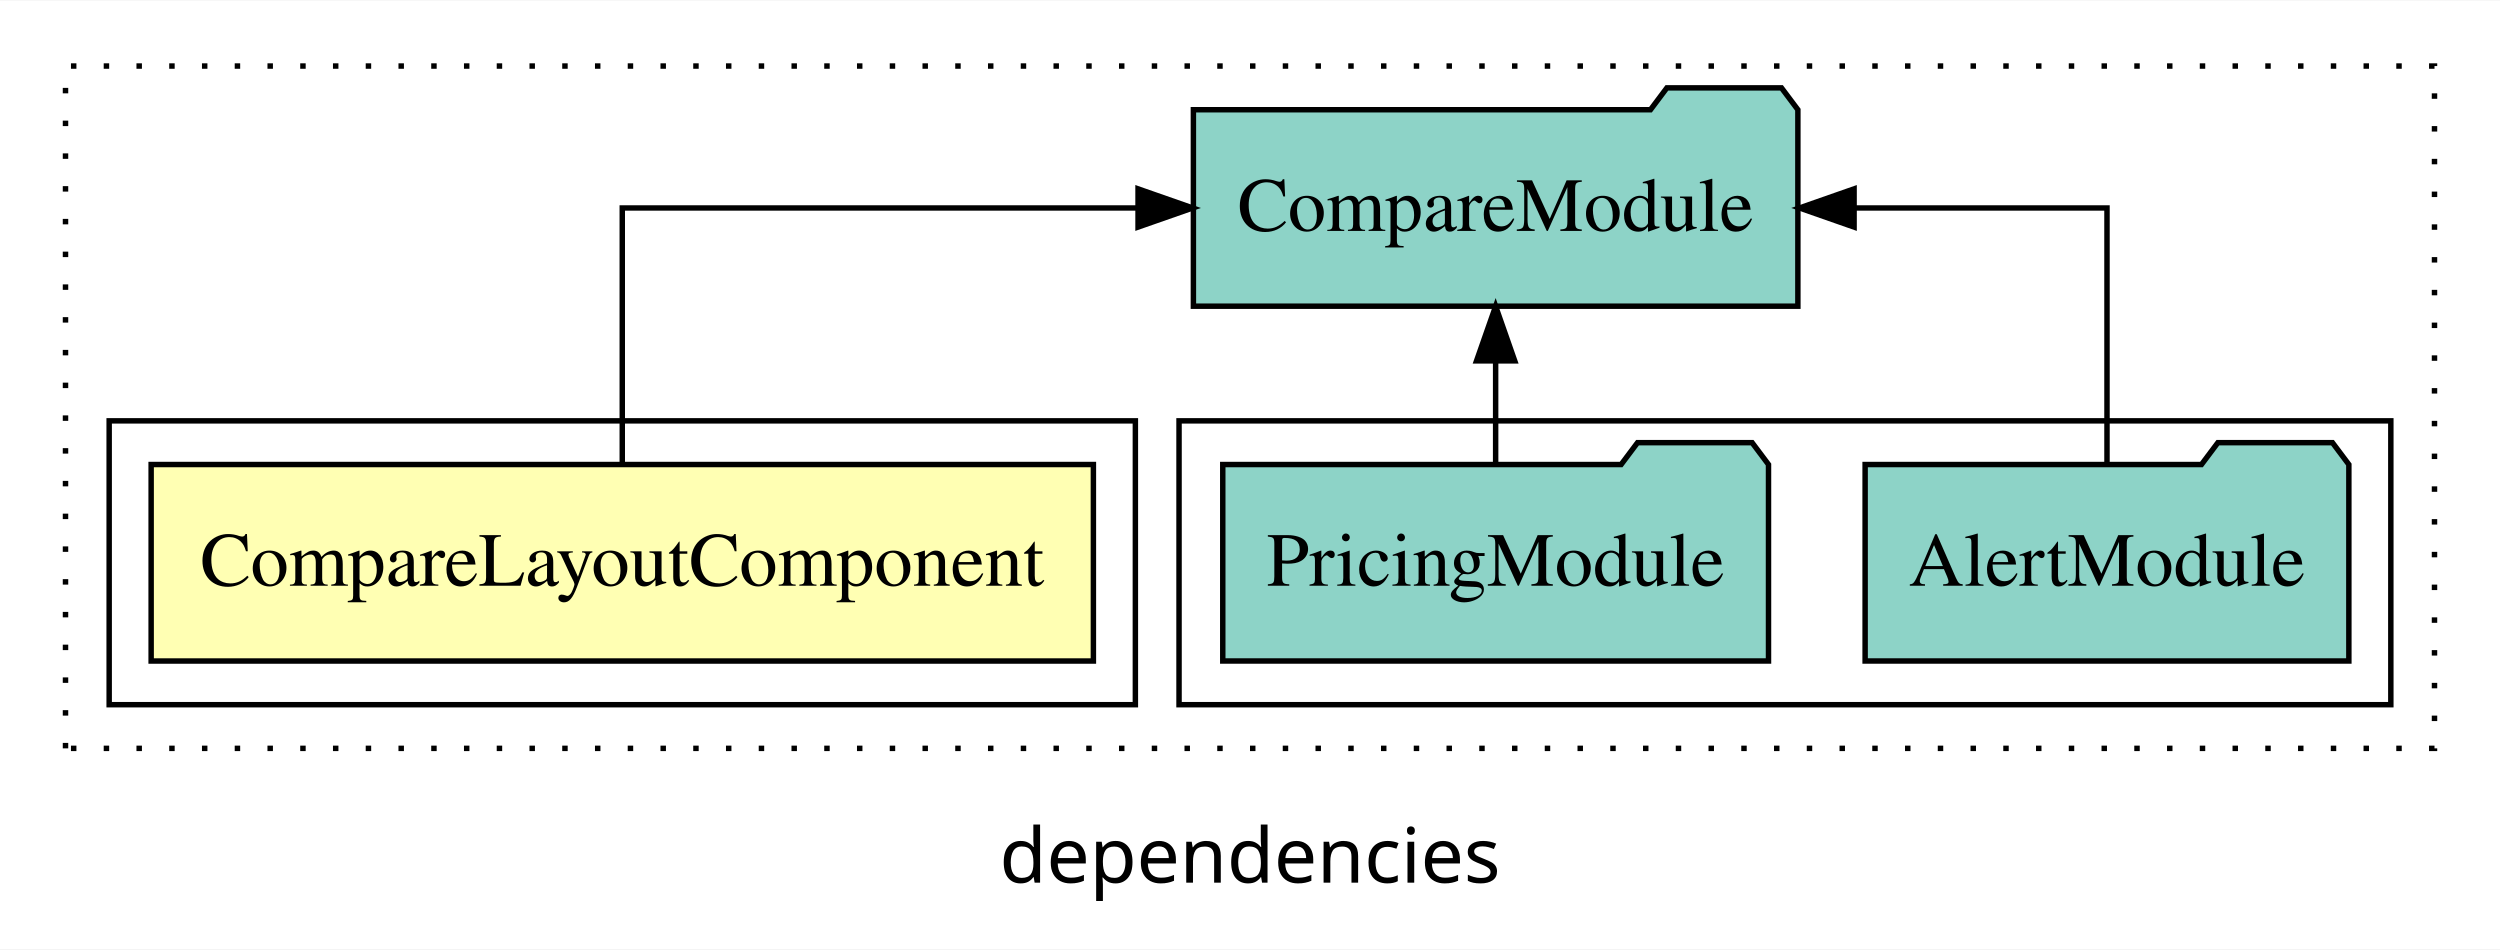
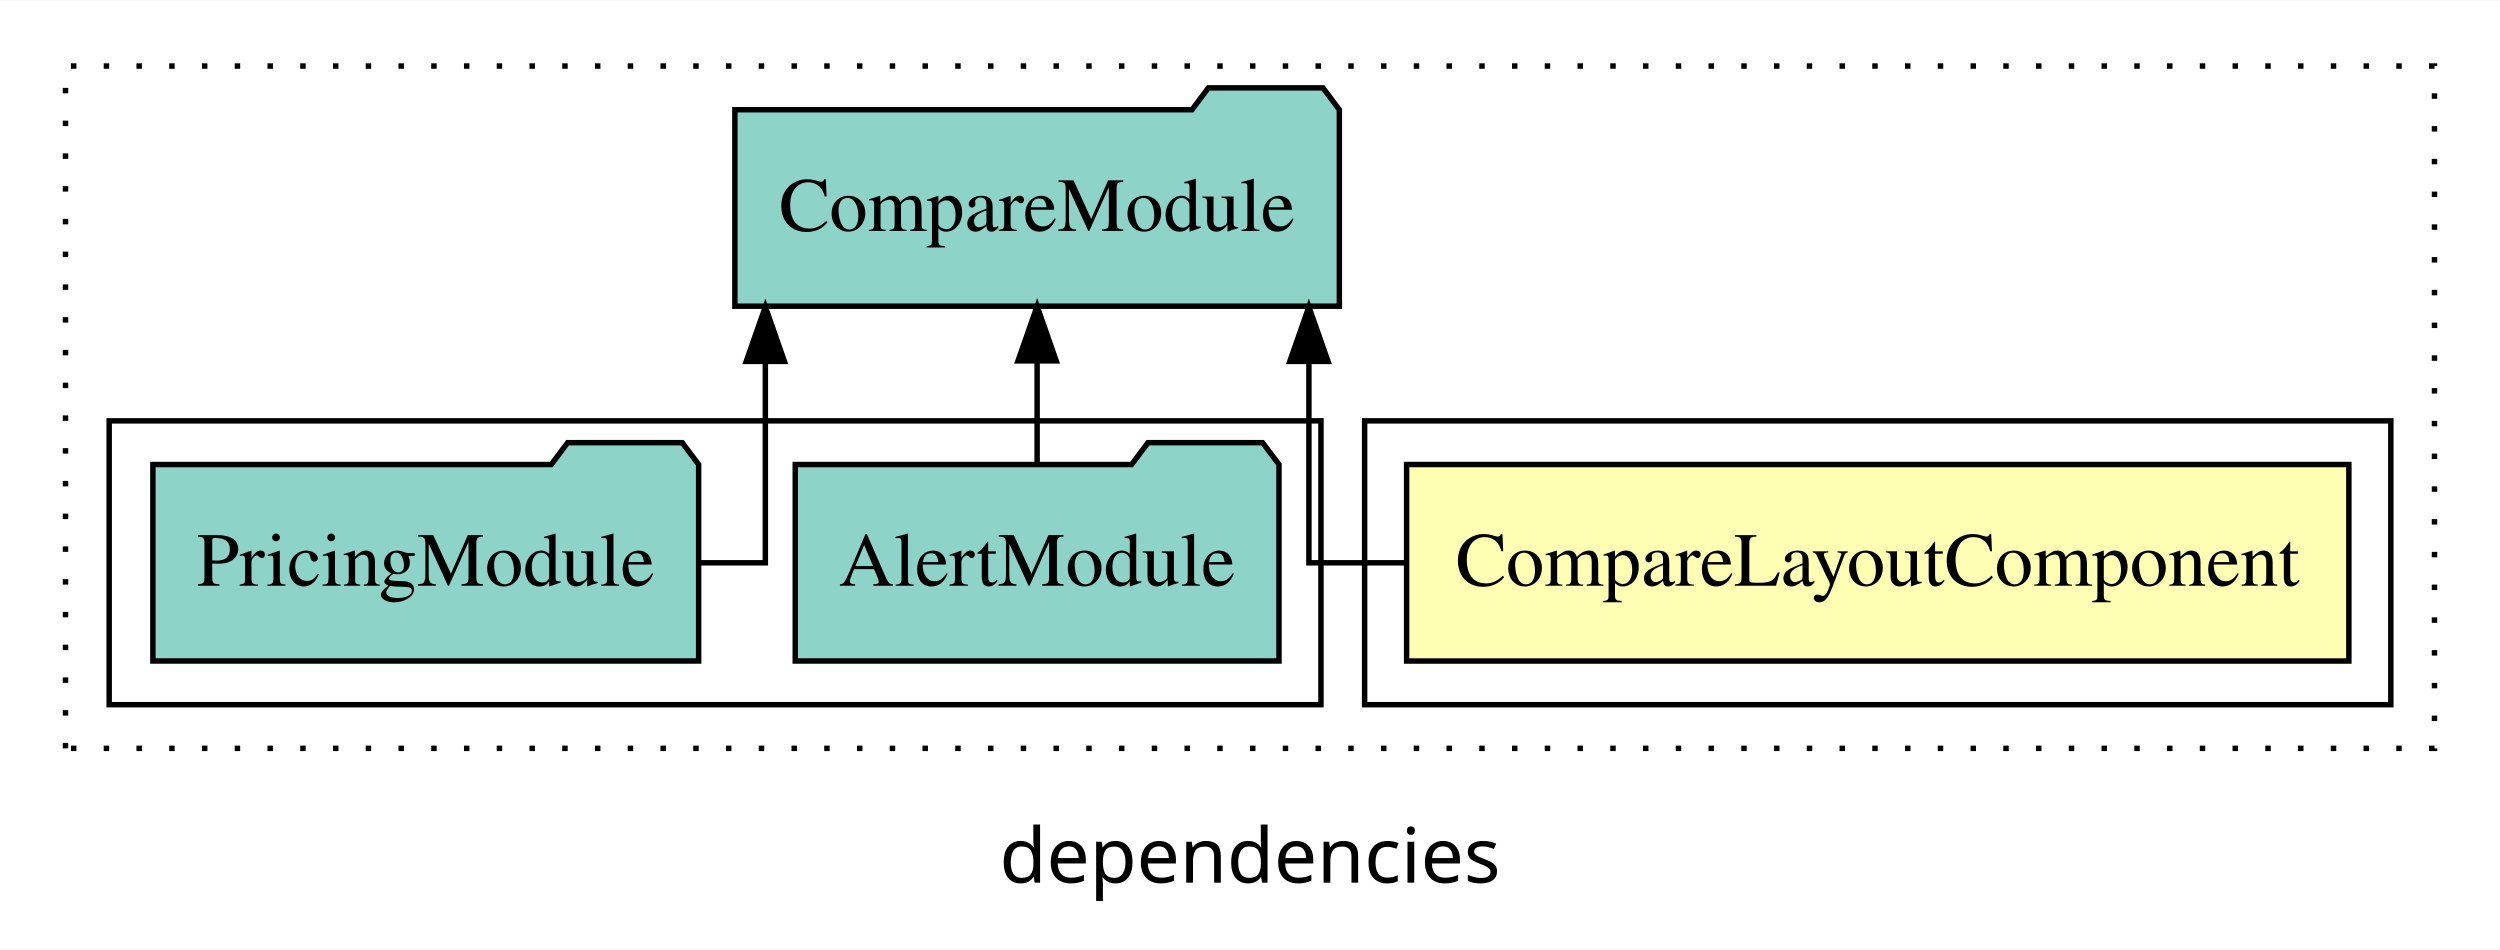
<svg xmlns="http://www.w3.org/2000/svg" width="458pt" height="174pt" viewBox="0.00 0.00 458.00 173.80">
  <g id="graph0" class="graph" transform="scale(1 1) rotate(0) translate(4 169.8)">
    <polygon fill="white" stroke="transparent" points="-4,4 -4,-169.8 454,-169.8 454,4 -4,4" />
    <text text-anchor="middle" x="225" y="-8.2" font-family="sans-serif" font-size="14.00">dependencies</text>
    <g id="clust1" class="cluster">
      <polygon fill="none" stroke="black" stroke-dasharray="1,5" points="8,-32.8 8,-157.8 442,-157.8 442,-32.8 8,-32.8" />
    </g>
+     <g id="clust2" class="cluster">
+       <polygon fill="none" stroke="black" points="246,-40.8 246,-92.8 434,-92.8 434,-40.8 246,-40.8" />
+     </g>
    <g id="clust4" class="cluster">
-       <polygon fill="none" stroke="black" points="212,-40.8 212,-92.8 434,-92.8 434,-40.8 212,-40.8" />
-     </g>
-     <g id="clust2" class="cluster">
-       <polygon fill="none" stroke="black" points="16,-40.8 16,-92.8 204,-92.8 204,-40.8 16,-40.8" />
+       <polygon fill="none" stroke="black" points="16,-40.8 16,-92.8 238,-92.8 238,-40.8 16,-40.8" />
    </g>
    <g id="node1" class="node">
-       <polygon fill="#ffffb3" stroke="black" points="196.31,-84.8 23.69,-84.8 23.69,-48.8 196.31,-48.8 196.31,-84.8" />
-       <text text-anchor="middle" x="110" y="-62.6" font-family="Times,serif" font-size="14.00">CompareLayoutComponent</text>
+       <polygon fill="#ffffb3" stroke="black" points="426.31,-84.8 253.69,-84.8 253.69,-48.8 426.31,-48.8 426.31,-84.8" />
+       <text text-anchor="middle" x="340" y="-62.6" font-family="Times,serif" font-size="14.00">CompareLayoutComponent</text>
    </g>
    <g id="node2" class="node">
-       <polygon fill="#8dd3c7" stroke="black" points="325.37,-149.8 322.37,-153.8 301.37,-153.8 298.37,-149.8 214.63,-149.8 214.63,-113.8 325.37,-113.8 325.37,-149.8" />
-       <text text-anchor="middle" x="270" y="-127.6" font-family="Times,serif" font-size="14.00">CompareModule</text>
+       <polygon fill="#8dd3c7" stroke="black" points="241.37,-149.8 238.37,-153.8 217.37,-153.8 214.37,-149.8 130.63,-149.8 130.63,-113.8 241.37,-113.8 241.37,-149.8" />
+       <text text-anchor="middle" x="186" y="-127.6" font-family="Times,serif" font-size="14.00">CompareModule</text>
    </g>
    <g id="edge1" class="edge">
-       <path fill="none" stroke="black" d="M110,-84.91C110,-104.14 110,-131.8 110,-131.8 110,-131.8 204.49,-131.8 204.49,-131.8" />
-       <polygon fill="black" stroke="black" points="204.49,-135.3 214.49,-131.8 204.49,-128.3 204.49,-135.3" />
+       <path fill="none" stroke="black" d="M253.47,-66.8C242.93,-66.8 235.79,-66.8 235.79,-66.8 235.79,-66.8 235.79,-103.69 235.79,-103.69" />
+       <polygon fill="black" stroke="black" points="232.29,-103.69 235.79,-113.69 239.29,-103.69 232.29,-103.69" />
    </g>
    <g id="node3" class="node">
-       <polygon fill="#8dd3c7" stroke="black" points="426.31,-84.8 423.31,-88.8 402.31,-88.8 399.31,-84.8 337.69,-84.8 337.69,-48.8 426.31,-48.8 426.31,-84.8" />
-       <text text-anchor="middle" x="382" y="-62.6" font-family="Times,serif" font-size="14.00">AlertModule</text>
+       <polygon fill="#8dd3c7" stroke="black" points="230.31,-84.8 227.31,-88.8 206.31,-88.8 203.31,-84.8 141.69,-84.8 141.69,-48.8 230.31,-48.8 230.31,-84.8" />
+       <text text-anchor="middle" x="186" y="-62.6" font-family="Times,serif" font-size="14.00">AlertModule</text>
    </g>
    <g id="edge2" class="edge">
-       <path fill="none" stroke="black" d="M382,-84.91C382,-104.14 382,-131.8 382,-131.8 382,-131.8 335.67,-131.8 335.67,-131.8" />
-       <polygon fill="black" stroke="black" points="335.67,-128.3 325.67,-131.8 335.67,-135.3 335.67,-128.3" />
+       <path fill="none" stroke="black" d="M186,-84.91C186,-84.91 186,-103.79 186,-103.79" />
+       <polygon fill="black" stroke="black" points="182.5,-103.79 186,-113.79 189.5,-103.79 182.5,-103.79" />
    </g>
    <g id="node4" class="node">
-       <polygon fill="#8dd3c7" stroke="black" points="319.99,-84.8 316.99,-88.8 295.99,-88.8 292.99,-84.8 220.01,-84.8 220.01,-48.8 319.99,-48.8 319.99,-84.8" />
-       <text text-anchor="middle" x="270" y="-62.6" font-family="Times,serif" font-size="14.00">PricingModule</text>
+       <polygon fill="#8dd3c7" stroke="black" points="123.99,-84.8 120.99,-88.8 99.99,-88.8 96.99,-84.8 24.01,-84.8 24.01,-48.8 123.99,-48.8 123.99,-84.8" />
+       <text text-anchor="middle" x="74" y="-62.6" font-family="Times,serif" font-size="14.00">PricingModule</text>
    </g>
    <g id="edge3" class="edge">
-       <path fill="none" stroke="black" d="M270,-84.91C270,-84.91 270,-103.79 270,-103.79" />
-       <polygon fill="black" stroke="black" points="266.5,-103.79 270,-113.79 273.5,-103.79 266.5,-103.79" />
+       <path fill="none" stroke="black" d="M124.21,-66.8C131.28,-66.8 136.21,-66.8 136.21,-66.8 136.21,-66.8 136.21,-103.69 136.21,-103.69" />
+       <polygon fill="black" stroke="black" points="132.71,-103.69 136.21,-113.69 139.71,-103.69 132.71,-103.69" />
    </g>
  </g>
</svg>
